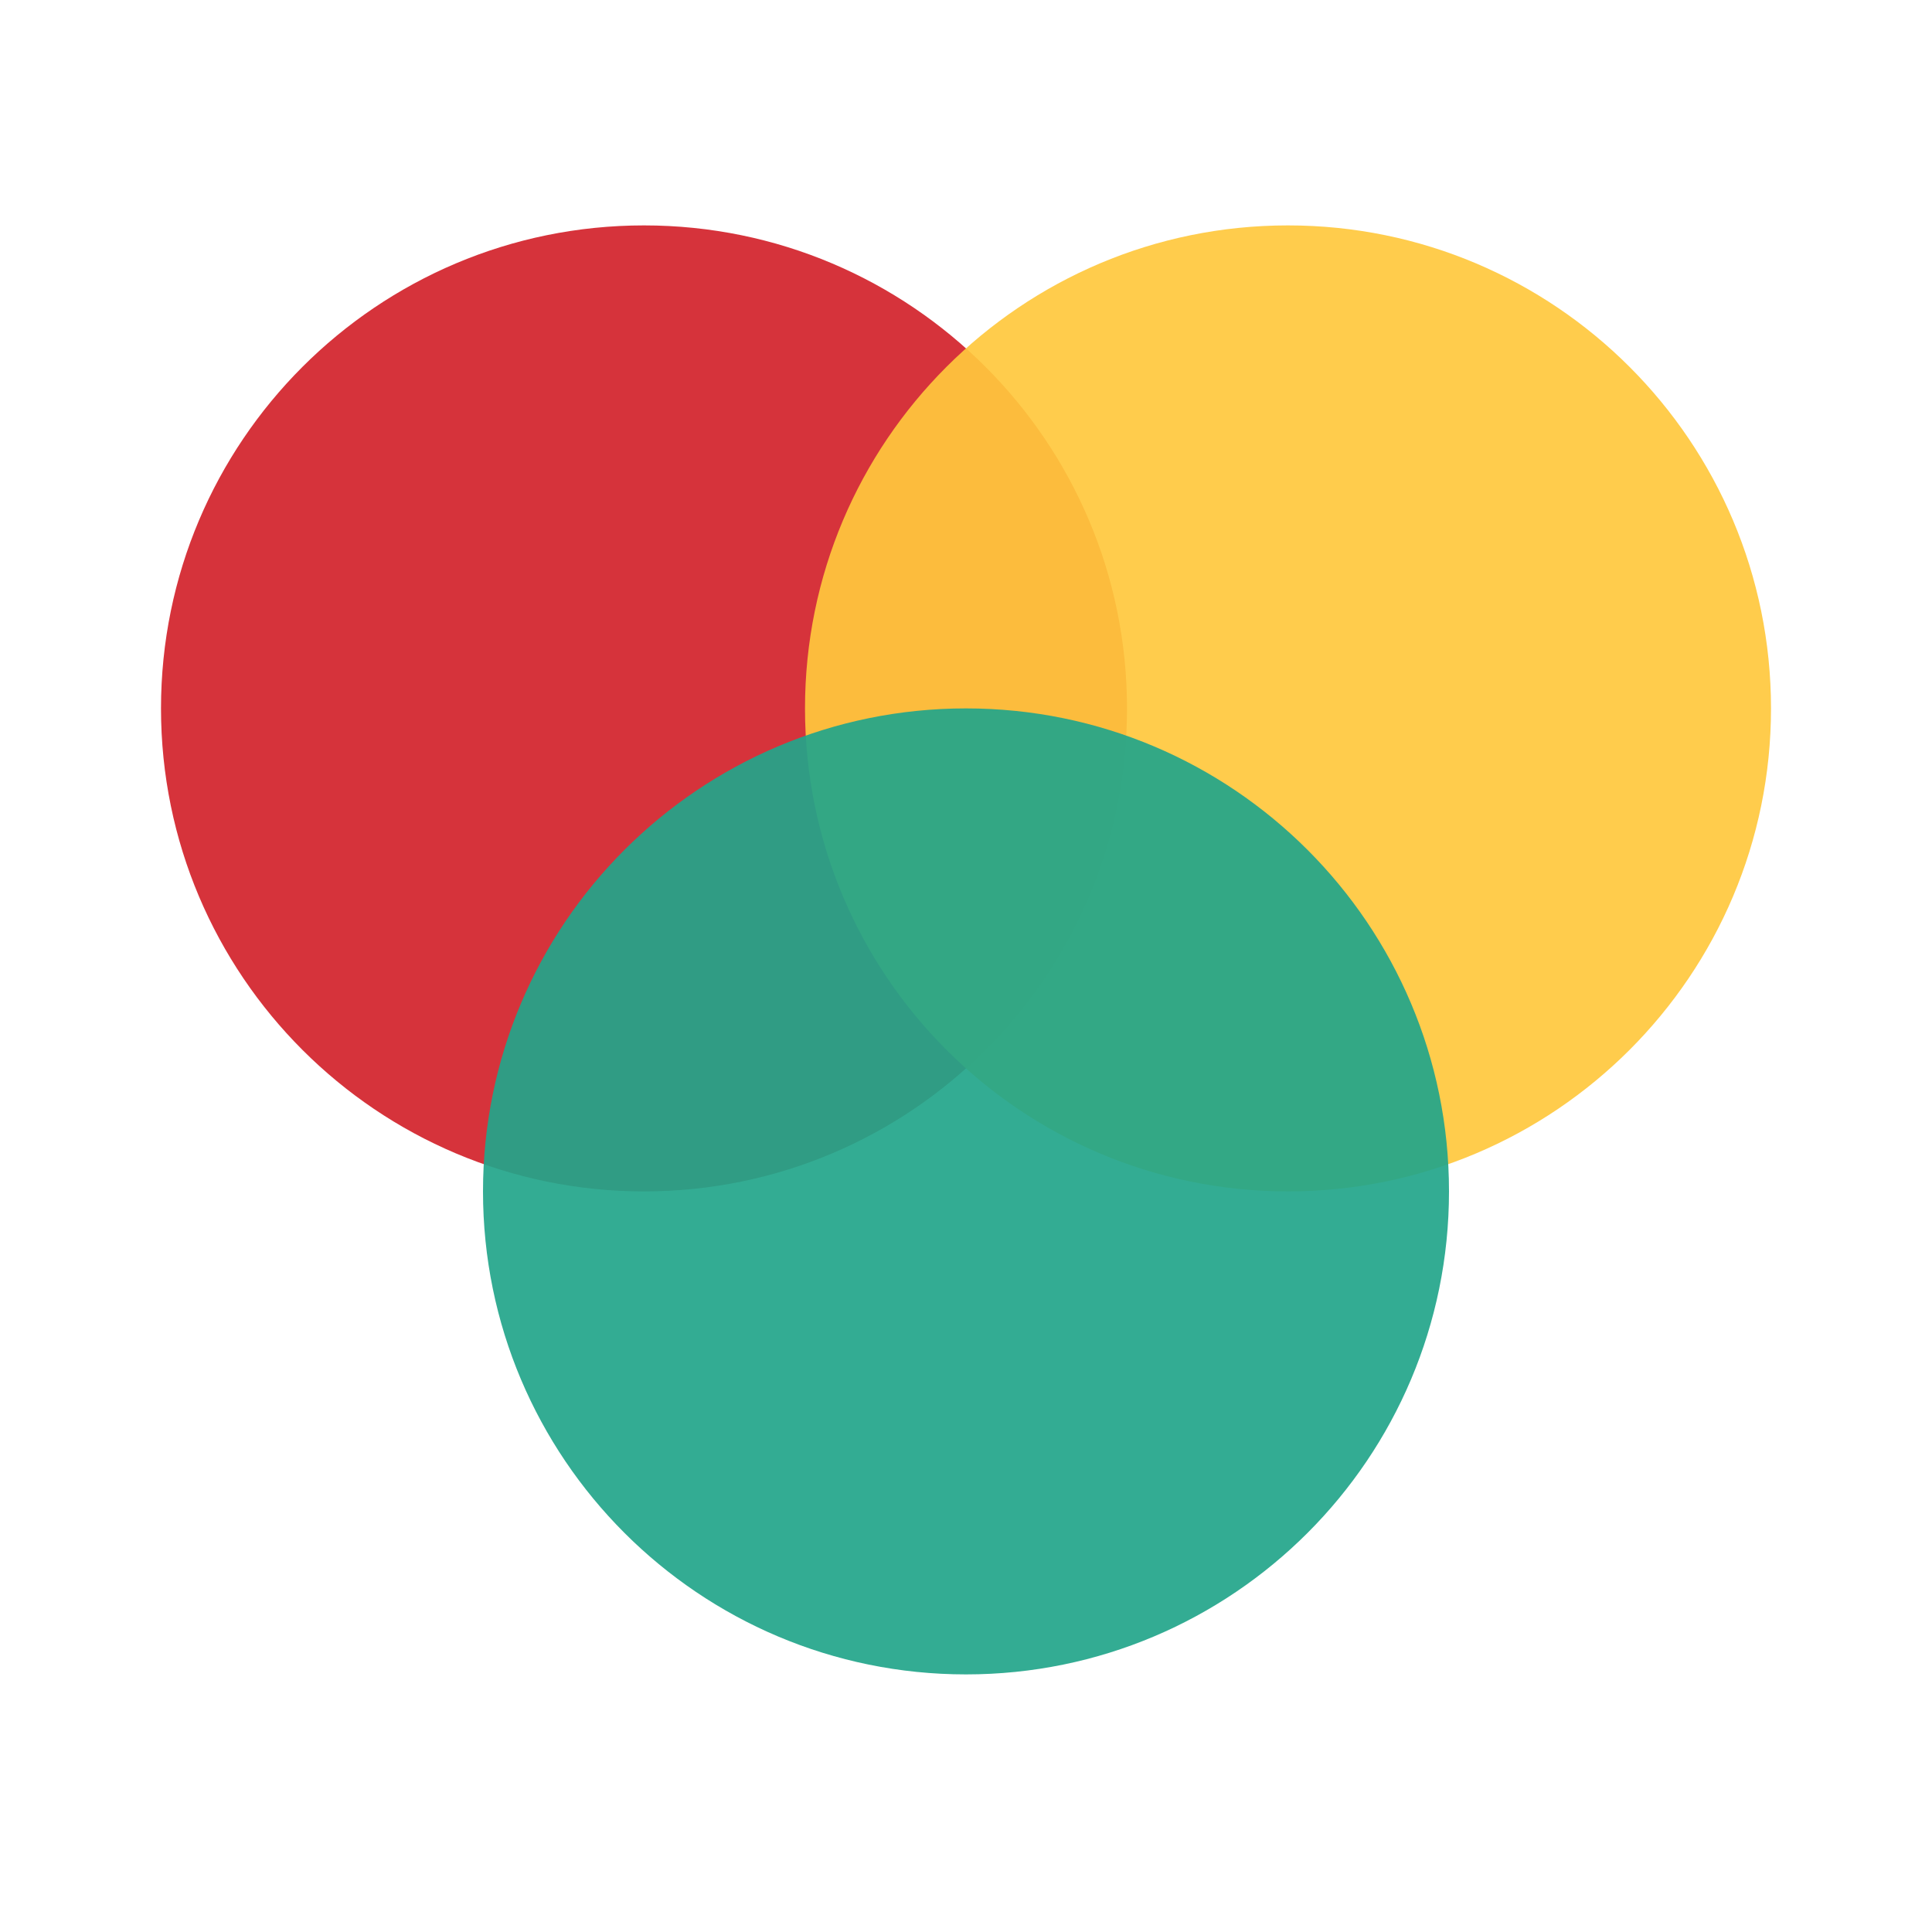
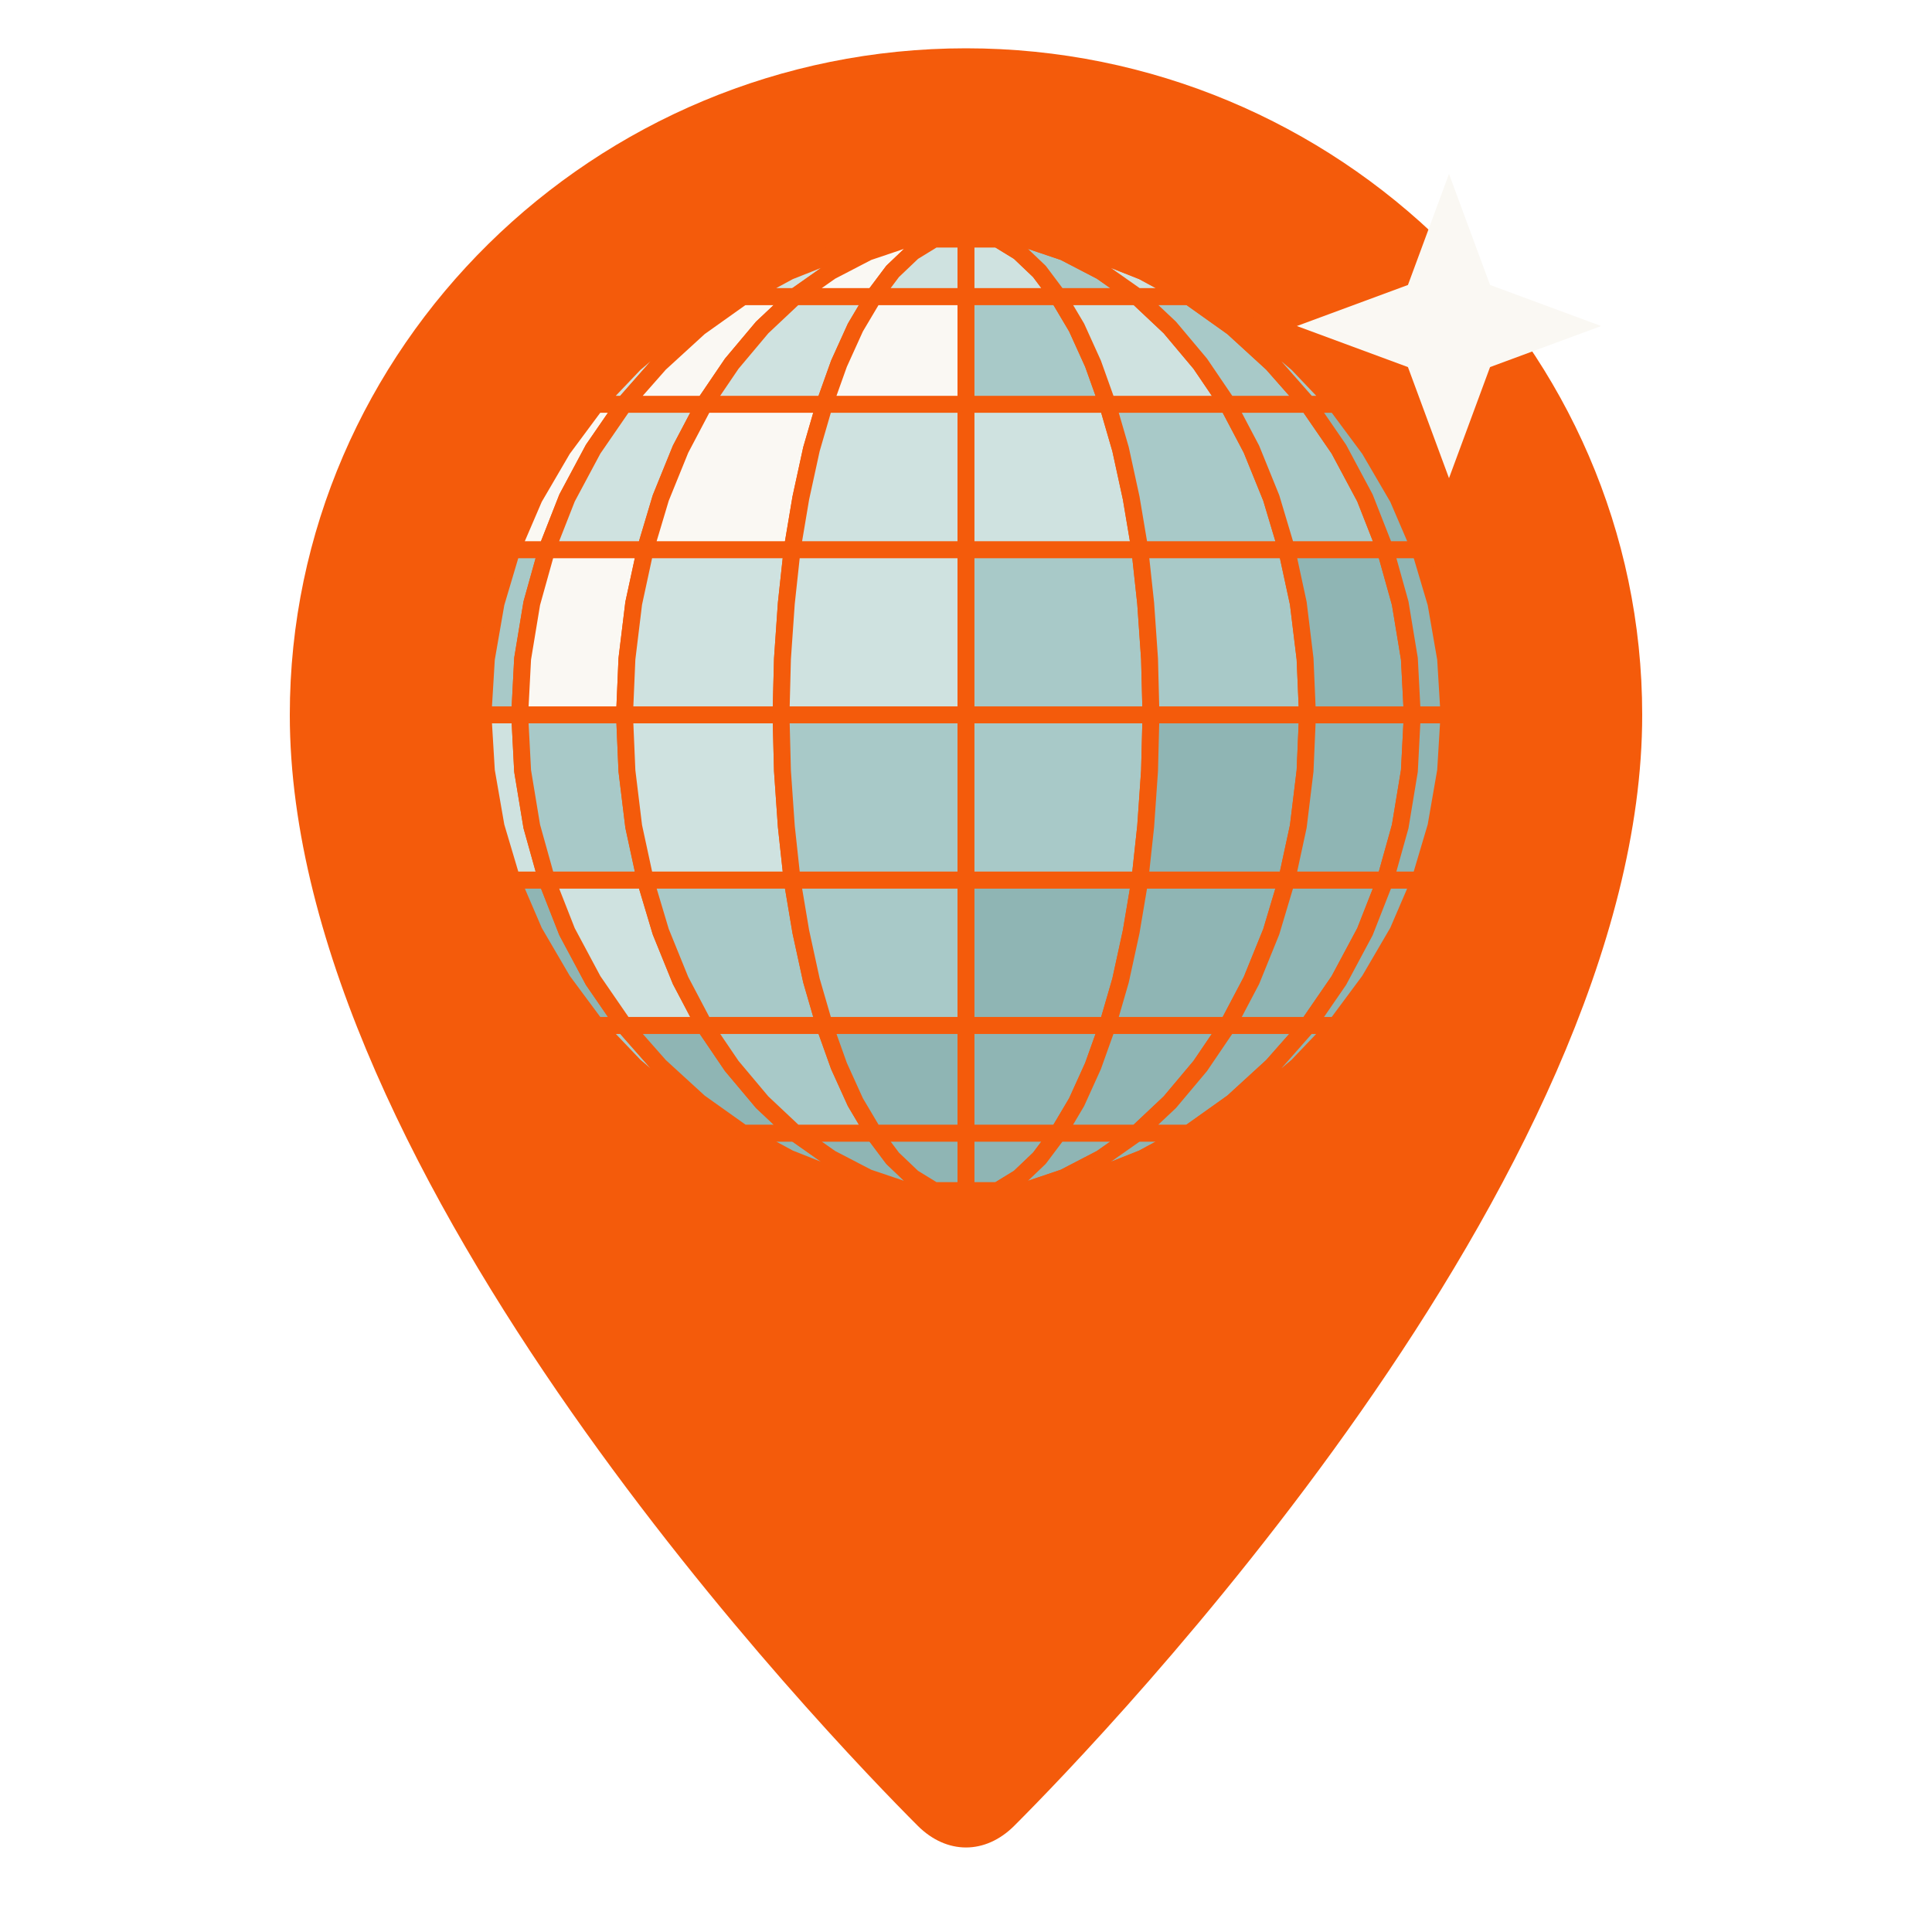
- <svg xmlns="http://www.w3.org/2000/svg" viewBox="0 0 30 30">
-   <circle cx="10" cy="11" r="7.5" fill="#d6333b" />
-   <circle cx="20" cy="11" r="7.5" fill="#ffc83d" fill-opacity=".92" />
-   <circle cx="15" cy="18.5" r="7.5" fill="#22a58a" fill-opacity=".92" />
+ <svg xmlns="http://www.w3.org/2000/svg" viewBox="-4 0 40 40">
+   <path fill="#f45b0b" d="M16 1C8.3 1 2 7.2 2 14.8c0 9.6 11.2 21.2 13 23 .6.6 1.4.6 2 0 1.8-1.8 13-13.4 13-23C30 7.2 23.7 1 16 1z" />
+   <g stroke="#f45b0b" stroke-width=".35" stroke-linejoin="round">
+     <polygon fill="#8fb5b4" points="14.26,24.65 14.28,24.65 14.32,24.65 14.40,24.65 13.35,24.38 12.34,23.98 11.38,23.46 11.17,23.46 11.04,23.46 11.00,23.46 12.04,23.98 13.13,24.38 14.26,24.65" />
+     <polygon fill="#8fb5b4" points="14.40,24.65 14.50,24.65 14.62,24.65 14.77,24.65 13.97,24.38 13.20,23.98 12.46,23.46 12.03,23.46 11.67,23.46 11.38,23.46 12.34,23.98 13.35,24.38 14.40,24.65" />
+     <polygon fill="#8fb5b4" points="14.77,24.65 14.94,24.65 15.13,24.65 15.34,24.65 14.90,24.38 14.48,23.98 14.09,23.46 13.50,23.46 12.96,23.46 12.46,23.46 13.20,23.98 13.97,24.38 14.77,24.65" />
+     <polygon fill="#8fb5b4" points="15.34,24.65 15.55,24.65 15.77,24.65 16.00,24.65 16.00,24.38 16.00,23.98 16.00,23.46 15.35,23.46 14.71,23.46 14.09,23.46 14.48,23.98 14.90,24.38 15.34,24.65" />
+     <polygon fill="#8fb5b4" points="16.00,24.65 16.23,24.65 16.45,24.65 16.66,24.65 17.10,24.38 17.52,23.98 17.91,23.46 17.29,23.46 16.65,23.46 16.00,23.46 16.00,23.98 16.00,24.38 16.00,24.65" />
+     <polygon fill="#8fb5b4" points="16.66,24.65 16.87,24.65 17.06,24.65 17.23,24.65 18.03,24.38 18.80,23.98 19.54,23.46 19.04,23.46 18.50,23.46 17.91,23.46 17.52,23.98 17.10,24.38 16.66,24.65" />
+     <polygon fill="#8fb5b4" points="17.23,24.65 17.38,24.65 17.50,24.65 17.60,24.65 18.65,24.38 19.66,23.98 20.62,23.46 20.33,23.46 19.97,23.46 19.54,23.46 18.80,23.98 18.03,24.38 17.23,24.65" />
+     <polygon fill="#8fb5b4" points="17.60,24.65 17.68,24.65 17.72,24.65 17.74,24.65 18.87,24.38 19.96,23.98 21.00,23.46 20.96,23.46 20.83,23.46 20.62,23.46 19.66,23.98 18.65,24.38 17.60,24.65" />
+     <polygon fill="#a8c9c8" points="11.00,23.46 11.04,23.46 11.17,23.46 11.38,23.46 10.48,22.82 9.66,22.07 8.92,21.23 8.60,21.23 8.41,21.23 8.34,21.23 9.14,22.07 10.03,22.82 11.00,23.46" />
+     <polygon fill="#8fb5b4" points="11.38,23.46 11.67,23.46 12.03,23.46 12.46,23.46 11.78,22.82 11.15,22.07 10.58,21.23 9.92,21.23 9.37,21.23 8.92,21.23 9.66,22.07 10.48,22.82 11.38,23.46" />
+     <polygon fill="#a8c9c8" points="12.46,23.46 12.96,23.46 13.50,23.46 14.09,23.46 13.71,22.82 13.37,22.07 13.07,21.23 12.17,21.23 11.34,21.23 10.58,21.23 11.15,22.07 11.78,22.82 12.46,23.46" />
+     <polygon fill="#8fb5b4" points="14.09,23.46 14.71,23.46 15.35,23.46 16.00,23.46 16.00,22.82 16.00,22.07 16.00,21.23 15.00,21.23 14.02,21.23 13.07,21.23 13.37,22.07 13.71,22.82 14.09,23.46" />
+     <polygon fill="#8fb5b4" points="16.00,23.46 16.65,23.46 17.29,23.46 17.91,23.46 18.29,22.82 18.63,22.07 18.93,21.23 17.98,21.23 17.00,21.23 16.00,21.23 16.00,22.07 16.00,22.82 16.00,23.46" />
+     <polygon fill="#8fb5b4" points="17.91,23.46 18.50,23.46 19.04,23.46 19.54,23.46 20.22,22.82 20.85,22.07 21.42,21.23 20.66,21.23 19.83,21.23 18.93,21.23 18.63,22.07 18.29,22.82 17.91,23.46" />
+     <polygon fill="#8fb5b4" points="19.54,23.46 19.97,23.46 20.33,23.46 20.62,23.46 21.52,22.82 22.34,22.07 23.08,21.23 22.63,21.23 22.08,21.23 21.42,21.23 20.85,22.07 20.22,22.82 19.54,23.46" />
+     <polygon fill="#8fb5b4" points="20.62,23.46 20.83,23.46 20.96,23.46 21.00,23.46 21.97,22.82 22.86,22.07 23.66,21.23 23.59,21.23 23.40,21.23 23.08,21.23 22.34,22.07 21.52,22.82 20.62,23.46" />
+     <polygon fill="#8fb5b4" points="8.34,21.23 8.41,21.23 8.60,21.23 8.92,21.23 8.28,20.30 7.74,19.29 7.32,18.22 6.92,18.22 6.68,18.22 6.60,18.22 7.06,19.29 7.65,20.30 8.34,21.23" />
+     <polygon fill="#cfe2e0" points="8.92,21.23 9.37,21.23 9.92,21.23 10.58,21.23 10.09,20.30 9.68,19.29 9.36,18.22 8.54,18.22 7.86,18.22 7.32,18.22 7.74,19.29 8.28,20.30 8.92,21.23" />
+     <polygon fill="#a8c9c8" points="10.58,21.23 11.34,21.23 12.17,21.23 13.07,21.23 12.80,20.30 12.58,19.29 12.40,18.22 11.30,18.22 10.28,18.22 9.36,18.22 9.68,19.29 10.09,20.30 10.58,21.23" />
+     <polygon fill="#a8c9c8" points="13.07,21.23 14.02,21.23 15.00,21.23 16.00,21.23 16.00,20.30 16.00,19.29 16.00,18.22 14.77,18.22 13.57,18.22 12.40,18.22 12.58,19.29 12.80,20.30 13.07,21.23" />
+     <polygon fill="#8fb5b4" points="16.00,21.23 17.00,21.23 17.98,21.23 18.93,21.23 19.20,20.30 19.42,19.29 19.60,18.22 18.43,18.22 17.23,18.22 16.00,18.22 16.00,19.29 16.00,20.30 16.00,21.23" />
+     <polygon fill="#8fb5b4" points="18.93,21.23 19.83,21.23 20.66,21.23 21.42,21.23 21.91,20.30 22.32,19.29 22.64,18.22 21.72,18.22 20.70,18.22 19.60,18.22 19.42,19.29 19.20,20.30 18.93,21.23" />
+     <polygon fill="#8fb5b4" points="21.42,21.23 22.08,21.23 22.63,21.23 23.08,21.23 23.72,20.30 24.26,19.29 24.68,18.22 24.14,18.22 23.46,18.22 22.64,18.22 22.32,19.29 21.91,20.30 21.42,21.23" />
+     <polygon fill="#8fb5b4" points="23.08,21.23 23.40,21.23 23.59,21.23 23.66,21.23 24.35,20.30 24.94,19.29 25.40,18.22 25.32,18.22 25.08,18.22 24.68,18.22 24.26,19.29 23.72,20.30 23.08,21.23" />
+     <polygon fill="#cfe2e0" points="6.60,18.22 6.68,18.22 6.92,18.22 7.32,18.22 7.01,17.11 6.82,15.96 6.76,14.80 6.34,14.80 6.09,14.80 6.00,14.80 6.07,15.96 6.27,17.11 6.60,18.22" />
+     <polygon fill="#a8c9c8" points="7.32,18.22 7.86,18.22 8.54,18.22 9.36,18.22 9.12,17.11 8.98,15.96 8.93,14.80 8.07,14.80 7.34,14.80 6.76,14.80 6.82,15.96 7.01,17.11 7.32,18.22" />
+     <polygon fill="#cfe2e0" points="9.36,18.22 10.28,18.22 11.30,18.22 12.40,18.22 12.28,17.11 12.20,15.96 12.17,14.80 11.00,14.80 9.91,14.80 8.93,14.80 8.98,15.96 9.12,17.11 9.36,18.22" />
+     <polygon fill="#a8c9c8" points="12.40,18.22 13.57,18.22 14.77,18.22 16.00,18.22 16.00,17.11 16.00,15.96 16.00,14.80 14.69,14.80 13.41,14.80 12.17,14.80 12.20,15.96 12.28,17.11 12.40,18.22" />
+     <polygon fill="#a8c9c8" points="16.00,18.22 17.23,18.22 18.43,18.22 19.60,18.22 19.72,17.11 19.80,15.96 19.83,14.80 18.59,14.80 17.31,14.80 16.00,14.80 16.00,15.96 16.00,17.11 16.00,18.22" />
+     <polygon fill="#8fb5b4" points="19.60,18.22 20.70,18.22 21.72,18.22 22.64,18.22 22.88,17.11 23.02,15.96 23.07,14.80 22.09,14.80 21.00,14.80 19.83,14.80 19.80,15.96 19.72,17.11 19.60,18.22" />
+     <polygon fill="#8fb5b4" points="22.64,18.22 23.46,18.22 24.14,18.22 24.68,18.22 24.99,17.11 25.18,15.96 25.24,14.80 24.66,14.80 23.93,14.80 23.07,14.80 23.02,15.96 22.88,17.11 22.64,18.22" />
+     <polygon fill="#8fb5b4" points="24.68,18.22 25.08,18.22 25.32,18.22 25.40,18.22 25.73,17.11 25.93,15.96 26.00,14.80 25.91,14.80 25.66,14.80 25.24,14.80 25.18,15.96 24.99,17.11 24.68,18.22" />
+     <polygon fill="#a8c9c8" points="6.00,14.80 6.09,14.80 6.34,14.80 6.76,14.80 6.82,13.64 7.01,12.49 7.32,11.38 6.92,11.38 6.68,11.38 6.60,11.38 6.27,12.49 6.07,13.64 6.00,14.80" />
+     <polygon fill="#faf8f3" points="6.76,14.80 7.34,14.80 8.07,14.80 8.93,14.80 8.98,13.64 9.12,12.49 9.36,11.38 8.54,11.38 7.86,11.38 7.32,11.38 7.01,12.49 6.82,13.64 6.76,14.80" />
+     <polygon fill="#cfe2e0" points="8.93,14.80 9.91,14.80 11.00,14.80 12.17,14.80 12.20,13.64 12.28,12.49 12.40,11.38 11.30,11.38 10.28,11.38 9.36,11.38 9.12,12.49 8.98,13.64 8.93,14.80" />
+     <polygon fill="#cfe2e0" points="12.17,14.80 13.41,14.80 14.69,14.80 16.00,14.80 16.00,13.64 16.00,12.49 16.00,11.38 14.77,11.38 13.57,11.38 12.40,11.38 12.28,12.49 12.20,13.64 12.17,14.80" />
+     <polygon fill="#a8c9c8" points="16.00,14.80 17.31,14.80 18.59,14.80 19.83,14.80 19.80,13.64 19.72,12.49 19.60,11.38 18.43,11.38 17.23,11.38 16.00,11.38 16.00,12.49 16.00,13.64 16.00,14.80" />
+     <polygon fill="#a8c9c8" points="19.83,14.80 21.00,14.80 22.09,14.80 23.07,14.80 23.02,13.64 22.88,12.49 22.64,11.38 21.72,11.38 20.70,11.38 19.60,11.38 19.72,12.49 19.80,13.64 19.83,14.80" />
+     <polygon fill="#8fb5b4" points="23.07,14.80 23.93,14.80 24.66,14.80 25.24,14.80 25.18,13.64 24.99,12.49 24.68,11.38 24.14,11.38 23.46,11.38 22.64,11.38 22.88,12.49 23.02,13.64 23.07,14.80" />
+     <polygon fill="#8fb5b4" points="25.24,14.80 25.66,14.80 25.91,14.80 26.00,14.80 25.93,13.64 25.73,12.49 25.40,11.38 25.32,11.38 25.08,11.38 24.68,11.38 24.99,12.49 25.18,13.64 25.24,14.80" />
+     <polygon fill="#faf8f3" points="6.60,11.38 6.68,11.38 6.92,11.38 7.32,11.38 7.74,10.31 8.28,9.30 8.92,8.37 8.60,8.37 8.41,8.37 8.34,8.37 7.65,9.30 7.06,10.31 6.60,11.38" />
+     <polygon fill="#cfe2e0" points="7.32,11.38 7.86,11.38 8.54,11.38 9.36,11.38 9.68,10.31 10.09,9.30 10.58,8.37 9.92,8.37 9.37,8.37 8.92,8.37 8.28,9.30 7.74,10.31 7.32,11.38" />
+     <polygon fill="#faf8f3" points="9.36,11.38 10.28,11.38 11.30,11.38 12.40,11.38 12.58,10.31 12.80,9.30 13.07,8.37 12.17,8.37 11.34,8.37 10.58,8.37 10.09,9.30 9.68,10.31 9.36,11.38" />
+     <polygon fill="#cfe2e0" points="12.40,11.38 13.57,11.38 14.77,11.38 16.00,11.38 16.00,10.31 16.00,9.30 16.00,8.37 15.00,8.37 14.02,8.37 13.07,8.37 12.80,9.30 12.58,10.31 12.40,11.38" />
+     <polygon fill="#cfe2e0" points="16.00,11.38 17.23,11.38 18.43,11.38 19.60,11.38 19.42,10.31 19.20,9.30 18.93,8.37 17.98,8.37 17.00,8.37 16.00,8.37 16.00,9.30 16.00,10.31 16.00,11.38" />
+     <polygon fill="#a8c9c8" points="19.60,11.38 20.70,11.38 21.72,11.38 22.64,11.38 22.32,10.31 21.91,9.30 21.42,8.37 20.66,8.37 19.83,8.37 18.93,8.37 19.20,9.30 19.42,10.31 19.60,11.38" />
+     <polygon fill="#a8c9c8" points="22.64,11.38 23.46,11.38 24.14,11.38 24.68,11.38 24.26,10.31 23.72,9.30 23.08,8.37 22.63,8.37 22.08,8.37 21.42,8.37 21.91,9.30 22.32,10.31 22.64,11.38" />
+     <polygon fill="#8fb5b4" points="24.68,11.38 25.08,11.38 25.32,11.38 25.40,11.38 24.94,10.31 24.35,9.30 23.66,8.37 23.59,8.37 23.40,8.37 23.08,8.37 23.72,9.30 24.26,10.31 24.68,11.38" />
+     <polygon fill="#cfe2e0" points="8.34,8.37 8.41,8.37 8.60,8.37 8.92,8.37 9.66,7.53 10.48,6.78 11.38,6.14 11.17,6.14 11.04,6.14 11.00,6.14 10.03,6.78 9.14,7.53 8.34,8.37" />
+     <polygon fill="#faf8f3" points="8.92,8.37 9.37,8.37 9.92,8.37 10.58,8.37 11.15,7.53 11.78,6.78 12.46,6.14 12.03,6.14 11.67,6.14 11.38,6.14 10.48,6.78 9.66,7.53 8.92,8.37" />
+     <polygon fill="#cfe2e0" points="10.58,8.37 11.34,8.37 12.17,8.37 13.07,8.37 13.37,7.53 13.71,6.78 14.09,6.14 13.50,6.14 12.96,6.14 12.46,6.14 11.78,6.78 11.15,7.53 10.58,8.37" />
+     <polygon fill="#faf8f3" points="13.07,8.37 14.02,8.37 15.00,8.37 16.00,8.37 16.00,7.53 16.00,6.78 16.00,6.14 15.35,6.14 14.71,6.14 14.09,6.14 13.71,6.78 13.37,7.53 13.07,8.37" />
+     <polygon fill="#a8c9c8" points="16.00,8.37 17.00,8.37 17.98,8.37 18.93,8.37 18.63,7.53 18.29,6.78 17.91,6.14 17.29,6.14 16.65,6.14 16.00,6.14 16.00,6.78 16.00,7.53 16.00,8.37" />
+     <polygon fill="#cfe2e0" points="18.93,8.37 19.83,8.37 20.66,8.37 21.42,8.37 20.85,7.53 20.22,6.78 19.54,6.14 19.04,6.14 18.50,6.14 17.91,6.14 18.29,6.78 18.63,7.53 18.93,8.37" />
+     <polygon fill="#a8c9c8" points="21.42,8.37 22.08,8.37 22.63,8.37 23.08,8.37 22.34,7.53 21.52,6.78 20.62,6.14 20.33,6.14 19.97,6.14 19.54,6.14 20.22,6.78 20.85,7.53 21.42,8.37" />
+     <polygon fill="#a8c9c8" points="23.08,8.37 23.40,8.37 23.59,8.37 23.66,8.37 22.86,7.53 21.97,6.78 21.00,6.14 20.96,6.14 20.83,6.14 20.62,6.14 21.52,6.78 22.34,7.53 23.08,8.37" />
+     <polygon fill="#faf8f3" points="11.00,6.14 11.04,6.14 11.17,6.14 11.38,6.14 12.34,5.62 13.35,5.22 14.40,4.95 14.32,4.95 14.28,4.95 14.26,4.95 13.13,5.22 12.04,5.62 11.00,6.14" />
+     <polygon fill="#cfe2e0" points="11.38,6.14 11.67,6.14 12.03,6.14 12.46,6.14 13.20,5.62 13.97,5.22 14.77,4.95 14.62,4.95 14.50,4.95 14.40,4.95 13.35,5.22 12.34,5.62 11.38,6.14" />
+     <polygon fill="#faf8f3" points="12.46,6.14 12.96,6.14 13.50,6.14 14.09,6.14 14.48,5.62 14.90,5.22 15.34,4.95 15.13,4.95 14.94,4.95 14.77,4.95 13.97,5.22 13.20,5.62 12.46,6.14" />
+     <polygon fill="#cfe2e0" points="14.09,6.14 14.71,6.14 15.35,6.14 16.00,6.14 16.00,5.62 16.00,5.22 16.00,4.95 15.77,4.95 15.55,4.95 15.34,4.95 14.90,5.22 14.48,5.62 14.09,6.14" />
+     <polygon fill="#cfe2e0" points="16.00,6.14 16.65,6.14 17.29,6.14 17.91,6.14 17.52,5.62 17.10,5.22 16.66,4.95 16.45,4.95 16.23,4.95 16.00,4.95 16.00,5.22 16.00,5.62 16.00,6.14" />
+     <polygon fill="#a8c9c8" points="17.91,6.14 18.50,6.14 19.04,6.14 19.54,6.14 18.80,5.62 18.03,5.22 17.23,4.95 17.06,4.95 16.87,4.95 16.66,4.95 17.10,5.22 17.52,5.62 17.91,6.14" />
+     <polygon fill="#cfe2e0" points="19.54,6.14 19.97,6.14 20.33,6.14 20.62,6.14 19.66,5.62 18.65,5.22 17.60,4.95 17.50,4.95 17.38,4.95 17.23,4.95 18.03,5.22 18.80,5.62 19.54,6.14" />
+     <polygon fill="#a8c9c8" points="20.62,6.14 20.83,6.14 20.96,6.14 21.00,6.14 19.96,5.62 18.87,5.22 17.74,4.95 17.72,4.95 17.68,4.95 17.60,4.95 18.65,5.22 19.66,5.62 20.62,6.14" />
+   </g>
+   <path fill="#faf8f3" d="M26 3.6l.85 2.3 2.3.85-2.3.85-.85 2.3-.85-2.3-2.3-.85 2.3-.85z" />
</svg>
